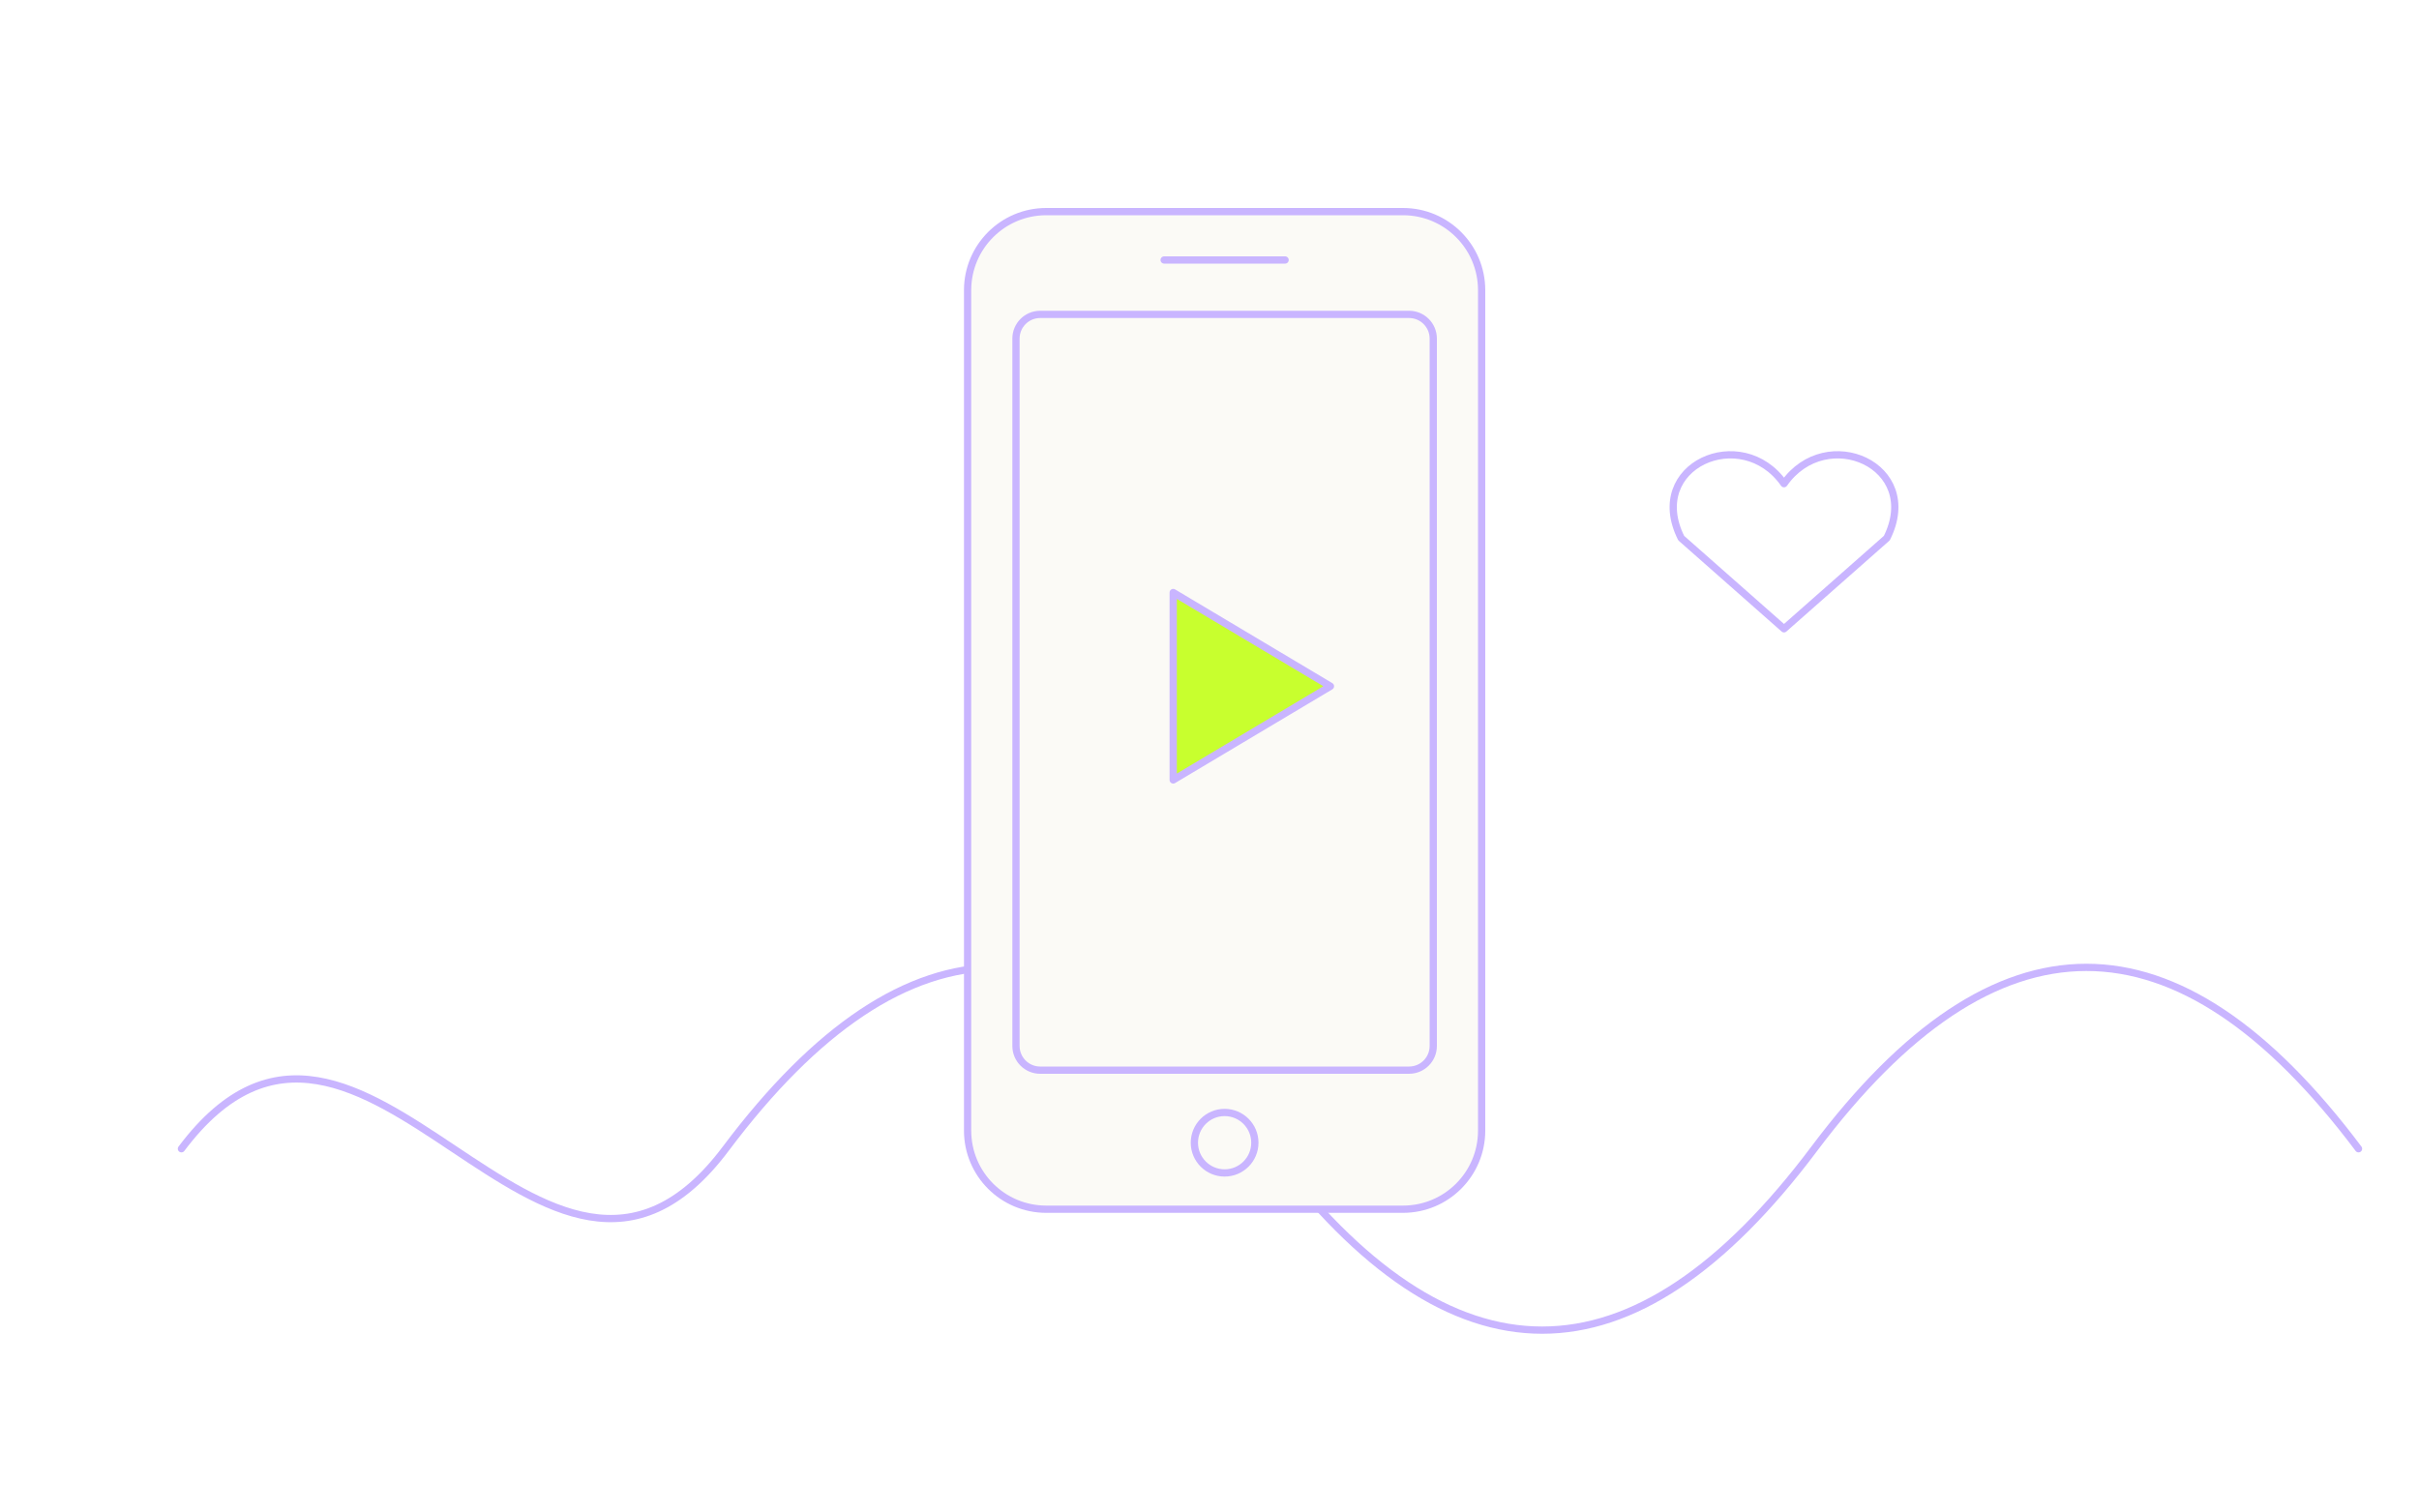
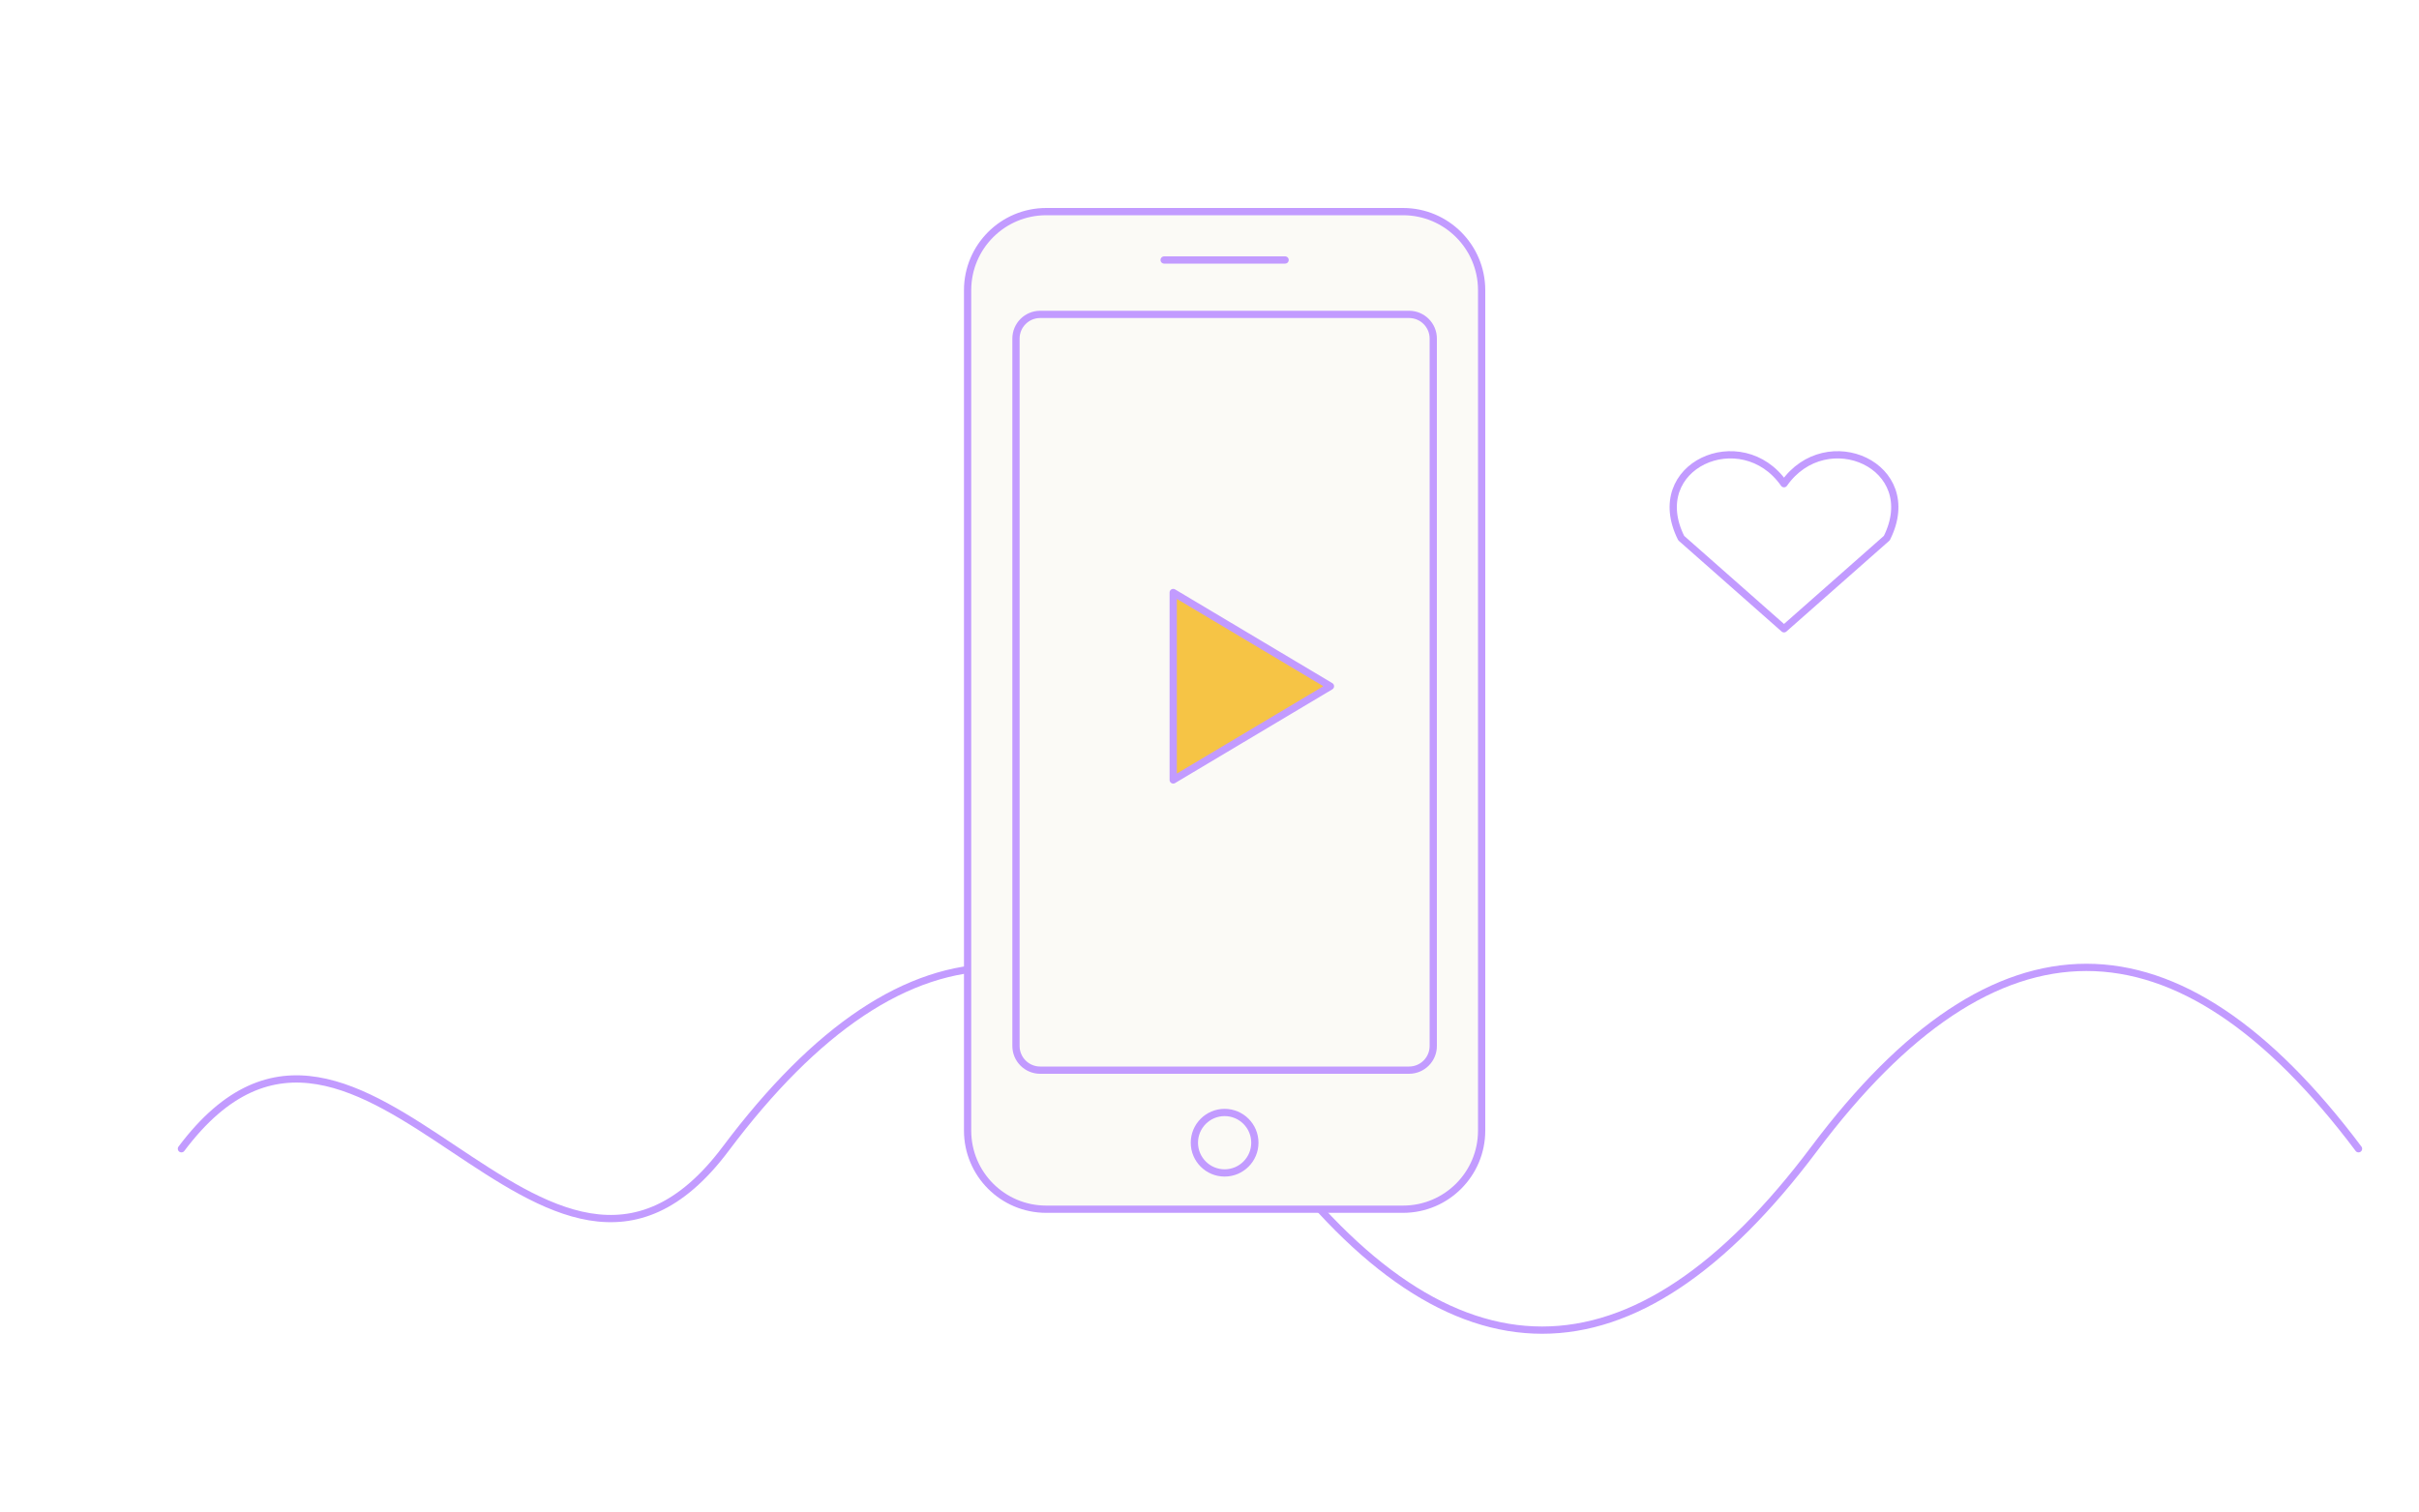
- <svg xmlns="http://www.w3.org/2000/svg" viewBox="0 0 800 500" fill="none" stroke="#c9b5ff" stroke-width="2.4" stroke-linecap="round" stroke-linejoin="round">
+ <svg xmlns="http://www.w3.org/2000/svg" viewBox="0 0 800 500" fill="none" stroke="#c29bff" stroke-width="2.4" stroke-linecap="round" stroke-linejoin="round">
  <path d="M60 380c60-80 120 80 180 0s120-80 180 0 120 80 180 0 120-80 180 0" />
  <rect x="320" y="70" width="170" height="330" rx="26" fill="#fbfaf6" />
  <rect x="336" y="104" width="138" height="250" rx="8" />
  <path d="M385 86h40" />
  <circle cx="405" cy="378" r="10" />
-   <path d="M388 196v62l52-31z" fill="#c8ff2e" />
+   <path d="M388 196v62l52-31z" fill="#f6c445" />
  <path d="M590 160c-14-20-46-6-34 18l34 30 34-30c12-24-20-38-34-18z" />
</svg>
